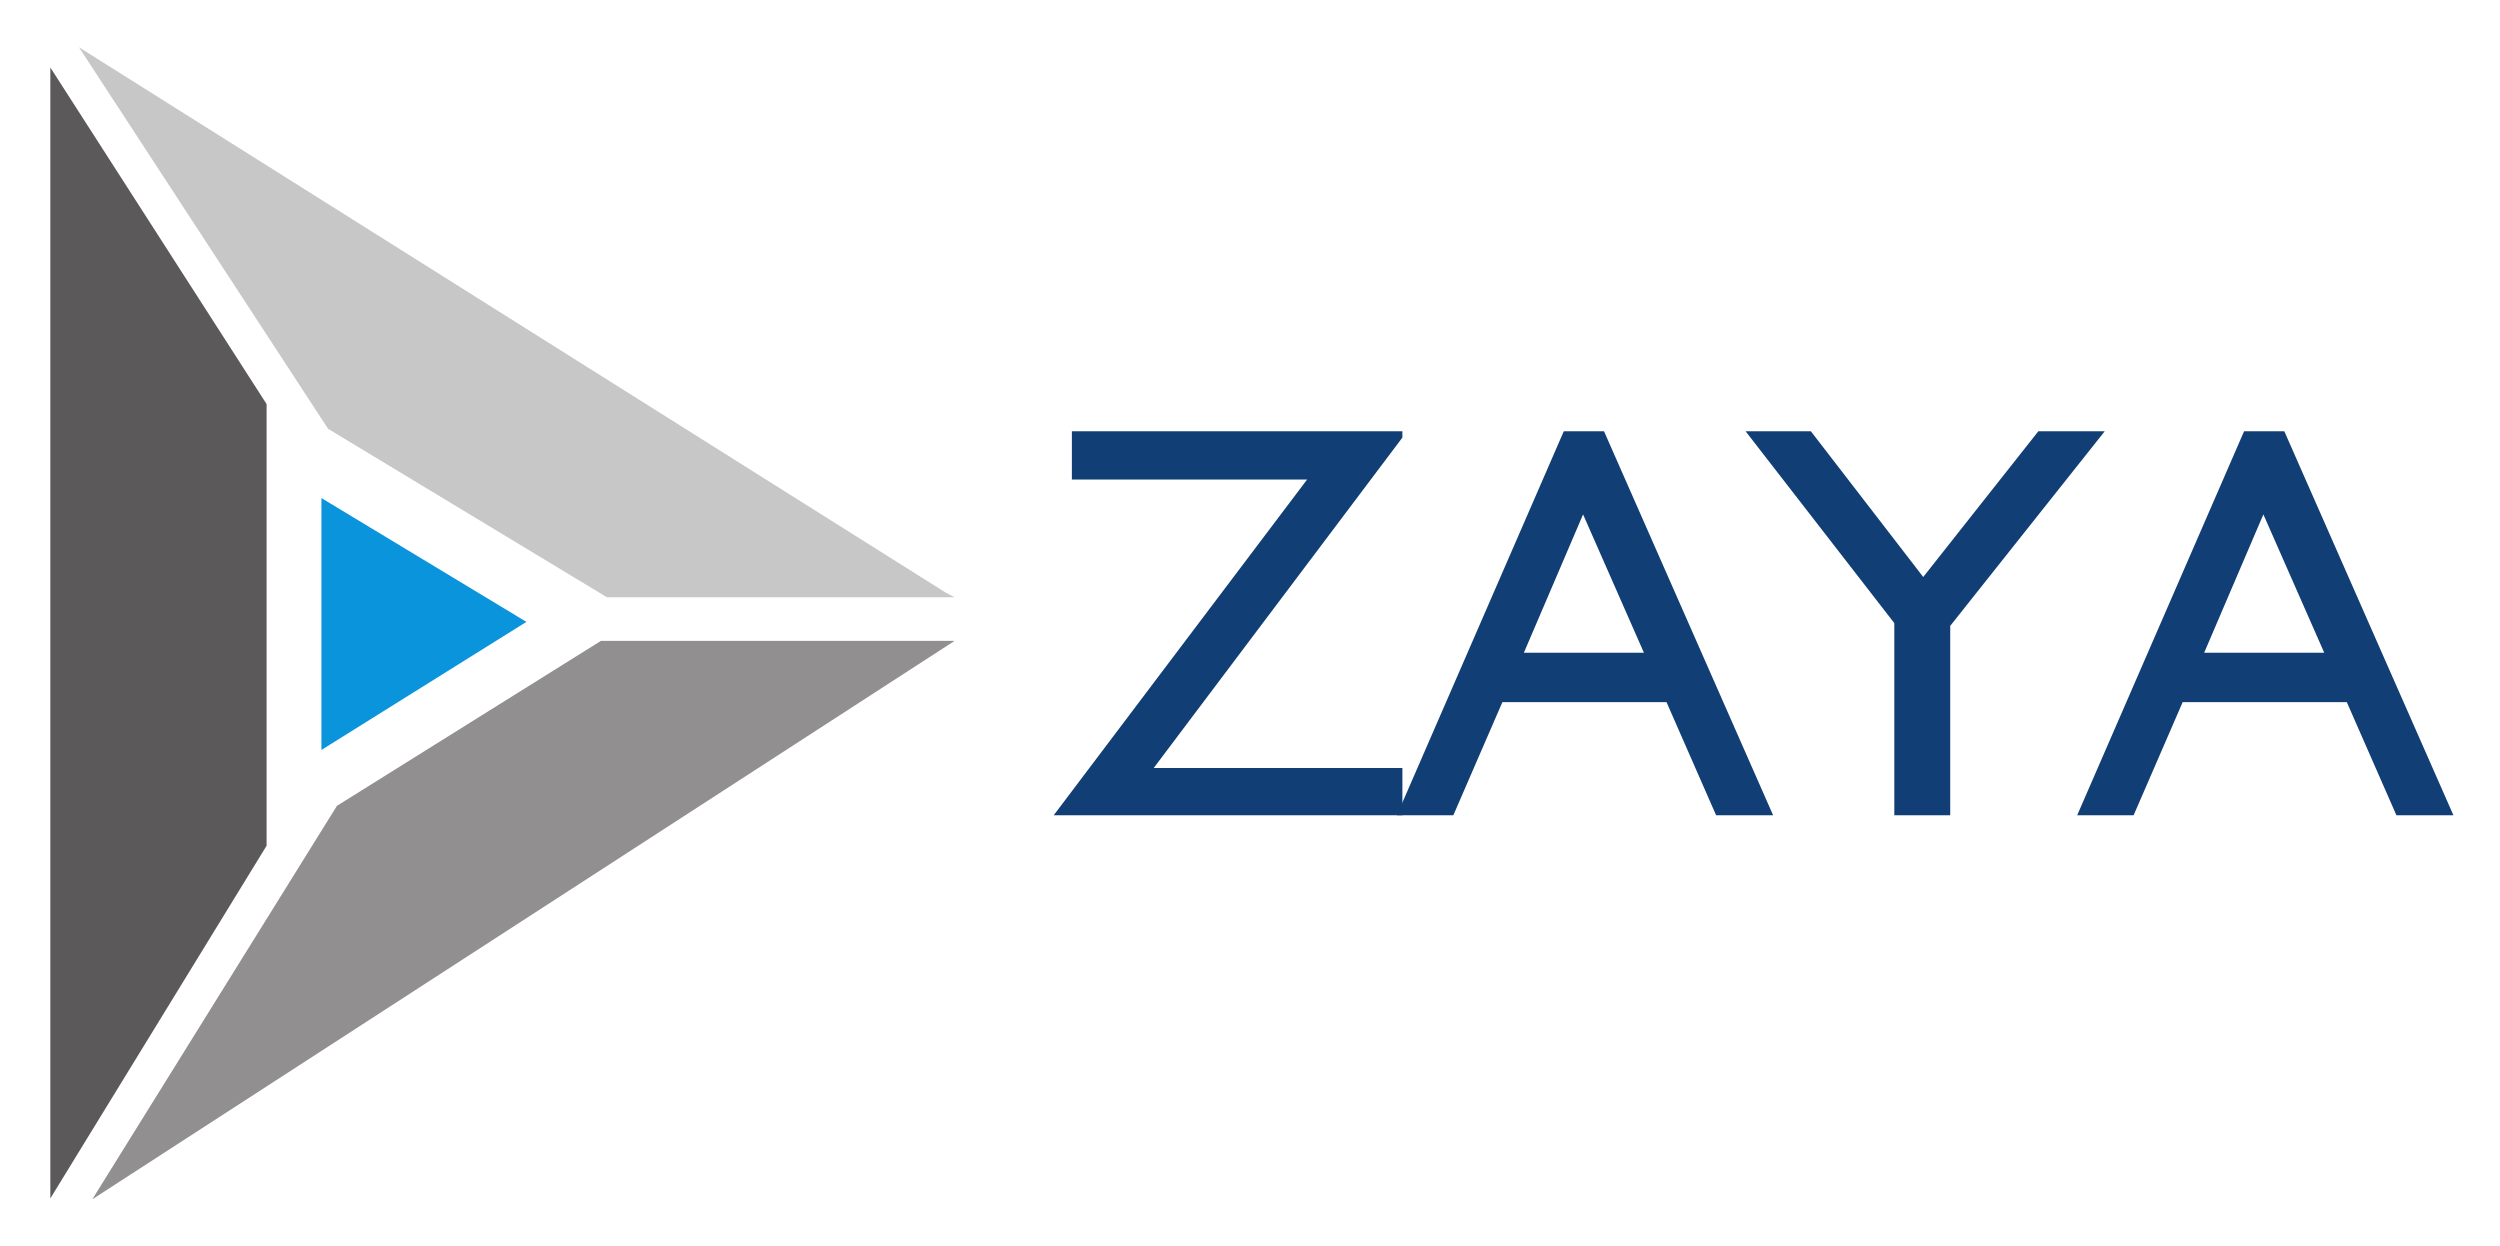
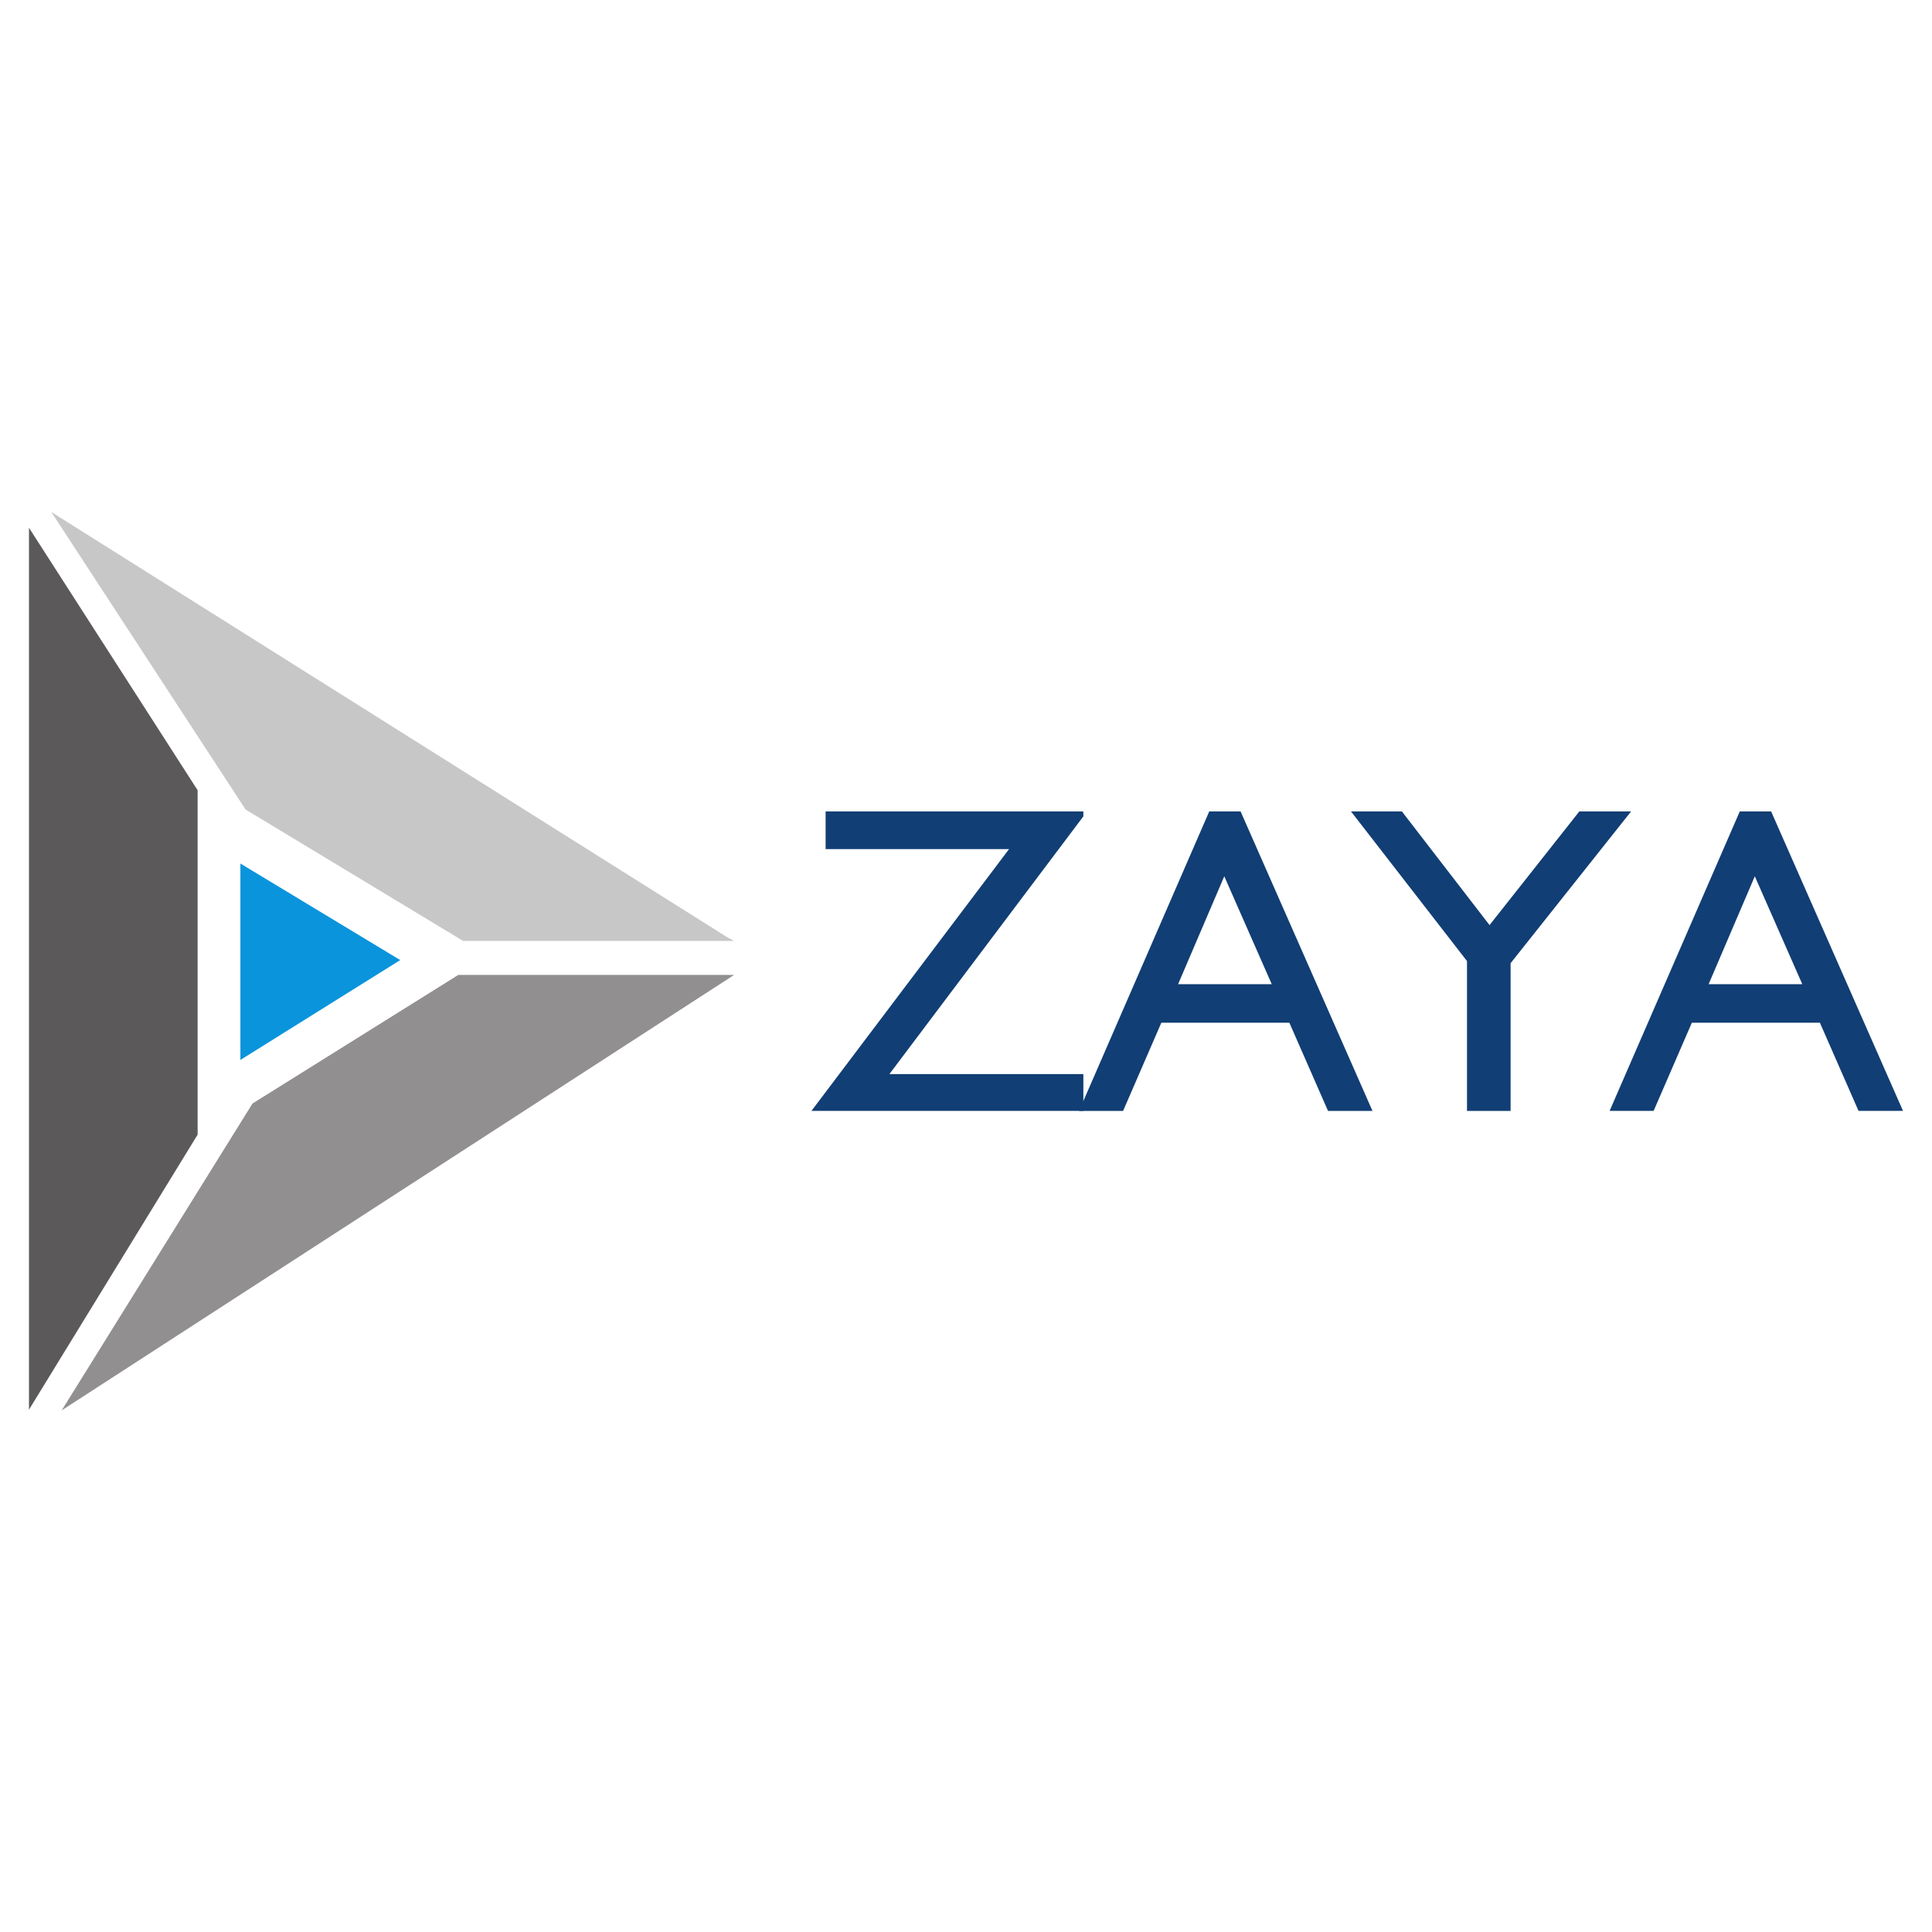
- <svg xmlns="http://www.w3.org/2000/svg" role="img" viewBox="-1.42 65.58 269.10 134.10">
-   <g id="g10" fill-opacity="1" fill-rule="nonzero" stroke="none" transform="scale(1.33333)">
-     <g id="g12" transform="matrix(.15325 0 0 .1542 -18.463 45.405)">
-       <path id="path14" fill="#5c595a" d="m 253.966,460.021 c 0,0 0,-187.839 0,-187.839 0,0 0,-36.116 0,-36.116 0,0 -113.919,-176.205 -113.919,-176.205 0,0 0,592.065 0,592.065 0,0 3.333,-5.403 3.333,-5.403 0,0 110.586,-179.238 110.586,-179.238 0,0 0,-7.265 0,-7.265 z" />
-       <path id="path16" fill="#918f90" d="m 430.083,360.045 c 0,0 -2.766,1.718 -2.766,1.718 0,0 -5.253,3.262 -5.253,3.262 0,0 -131.04,81.377 -131.04,81.377 0,0 -128.87,205.993 -128.87,205.993 0,0 451.559,-290.632 451.559,-290.632 0,0 1.915,-1.232 1.915,-1.232 0,0 0.754,-0.485 0.754,-0.485 0,0 -0.754,0 -0.754,0 0,0 -185.546,0 -185.546,0 z" />
-       <path id="path18" fill="#0994dc" d="m 287.637,288.146 c 0,0 -4.784,-2.872 -4.784,-2.872 0,0 0,131.869 0,131.869 0,0 3.325,-2.064 3.325,-2.064 0,0 39.976,-24.825 39.976,-24.825 0,0 48.644,-30.208 48.644,-30.208 0,0 16.024,-9.951 16.024,-9.951 0,0 -21.449,-12.877 -21.449,-12.877 0,0 -41.405,-24.858 -41.405,-24.858 0,0 -40.331,-24.213 -40.331,-24.213 z" />
-       <path id="path20" fill="#c8c7c7" d="m 288.206,250.127 c 0,0 141.152,84.742 141.152,84.742 0,0 3.91,2.348 3.91,2.348 0,0 183.114,0 183.114,0 0,0 -4.509,-2.348 -4.509,-2.348 0,0 -456.754,-285.611 -456.754,-285.611 0,0 131.233,199.758 131.233,199.758 0,0 1.853,1.111 1.853,1.111 z" />
+ <svg xmlns="http://www.w3.org/2000/svg" viewBox="0 0 266.667 266.667" height="266.667" width="266.667" xml:space="preserve" id="svg2" version="1.1">
+   <defs id="defs6" />
+   <g transform="matrix(1.333333,0,0,1.333333,0,1e-5)" id="g10">
+     <g transform="matrix(0.1532533,0,0,0.1541939,-18.46273,45.40475)" id="g12">
+       <path id="path14" style="fill:#5c595a;fill-opacity:1;fill-rule:nonzero;stroke:none" d="m 253.966,460.021 c 0,0 0,-187.839 0,-187.839 0,0 0,-36.116 0,-36.116 0,0 -113.919,-176.205 -113.919,-176.205 0,0 0,592.065 0,592.065 0,0 3.333,-5.403 3.333,-5.403 0,0 110.586,-179.238 110.586,-179.238 0,0 0,-7.265 0,-7.265 z" />
+       <path id="path16" style="fill:#918f90;fill-opacity:1;fill-rule:nonzero;stroke:none" d="m 430.083,360.045 c 0,0 -2.766,1.718 -2.766,1.718 0,0 -5.253,3.262 -5.253,3.262 0,0 -131.04,81.377 -131.04,81.377 0,0 -128.87,205.993 -128.87,205.993 0,0 451.559,-290.632 451.559,-290.632 0,0 1.915,-1.232 1.915,-1.232 0,0 0.754,-0.485 0.754,-0.485 0,0 -0.754,0 -0.754,0 0,0 -185.546,0 -185.546,0 z" />
+       <path id="path18" style="fill:#0994dc;fill-opacity:1;fill-rule:nonzero;stroke:none" d="m 287.637,288.146 c 0,0 -4.784,-2.872 -4.784,-2.872 0,0 0,131.869 0,131.869 0,0 3.325,-2.064 3.325,-2.064 0,0 39.976,-24.825 39.976,-24.825 0,0 48.644,-30.208 48.644,-30.208 0,0 16.024,-9.951 16.024,-9.951 0,0 -21.449,-12.877 -21.449,-12.877 0,0 -41.405,-24.858 -41.405,-24.858 0,0 -40.331,-24.213 -40.331,-24.213 z" />
+       <path id="path20" style="fill:#c8c7c7;fill-opacity:1;fill-rule:nonzero;stroke:none" d="m 288.206,250.127 c 0,0 141.152,84.742 141.152,84.742 0,0 3.91,2.348 3.91,2.348 0,0 183.114,0 183.114,0 0,0 -4.509,-2.348 -4.509,-2.348 0,0 -456.754,-285.611 -456.754,-285.611 0,0 131.233,199.758 131.233,199.758 0,0 1.853,1.111 1.853,1.111 z" />
    </g>
-     <g id="g24" fill="#113e74" transform="matrix(.91076 0 0 .90762 83.689 71.569)">
-       <path id="path26" d="M 0.342,47.852 22.803,17.993 H 1.953 V 13.696 H 31.25 v 0.562 L 9.204,43.652 H 31.25 v 4.199 H 0.342" />
-       <path id="path28" d="M 42.017,33.398 H 52.661 L 47.266,21.094 42.017,33.398 M 30.762,47.852 45.557,13.696 h 3.564 L 64.111,47.852 H 59.058 L 54.663,37.793 H 40.112 l -4.346,10.059 h -5.005" />
-       <path id="path30" d="M 74.854,47.852 V 30.762 L 61.67,13.696 h 5.786 L 77.417,26.66 87.622,13.696 h 5.884 L 79.81,31.006 v 16.846 h -4.956" />
-       <path id="path32" d="m 102.319,33.398 h 10.645 L 107.568,21.094 102.319,33.398 M 91.064,47.852 105.859,13.696 h 3.564 l 14.99,34.155 h -5.054 l -4.395,-10.059 h -14.551 l -4.346,10.059 h -5.005" />
+     <g transform="matrix(0.1532533,0,0,0.1541939,-18.46273,45.40475)" id="g22" />
+     <g transform="matrix(0.9107595,0,0,0.9076197,83.6887,71.56898)" id="g24">
+       <path id="path26" style="fill:#113e74;fill-opacity:1;fill-rule:nonzero;stroke:none" d="M 0.342,47.852 22.803,17.993 H 1.953 V 13.696 H 31.25 v 0.562 L 9.204,43.652 H 31.25 v 4.199 H 0.342" />
+       <path id="path28" style="fill:#113e74;fill-opacity:1;fill-rule:nonzero;stroke:none" d="M 42.017,33.398 H 52.661 L 47.266,21.094 42.017,33.398 M 30.762,47.852 45.557,13.696 h 3.564 L 64.111,47.852 H 59.058 L 54.663,37.793 H 40.112 l -4.346,10.059 h -5.005" />
+       <path id="path30" style="fill:#113e74;fill-opacity:1;fill-rule:nonzero;stroke:none" d="M 74.854,47.852 V 30.762 L 61.67,13.696 h 5.786 L 77.417,26.66 87.622,13.696 h 5.884 L 79.81,31.006 v 16.846 h -4.956" />
+       <path id="path32" style="fill:#113e74;fill-opacity:1;fill-rule:nonzero;stroke:none" d="m 102.319,33.398 h 10.645 L 107.568,21.094 102.319,33.398 M 91.064,47.852 105.859,13.696 h 3.564 l 14.99,34.155 h -5.054 l -4.395,-10.059 h -14.551 l -4.346,10.059 h -5.005" />
    </g>
  </g>
</svg>
